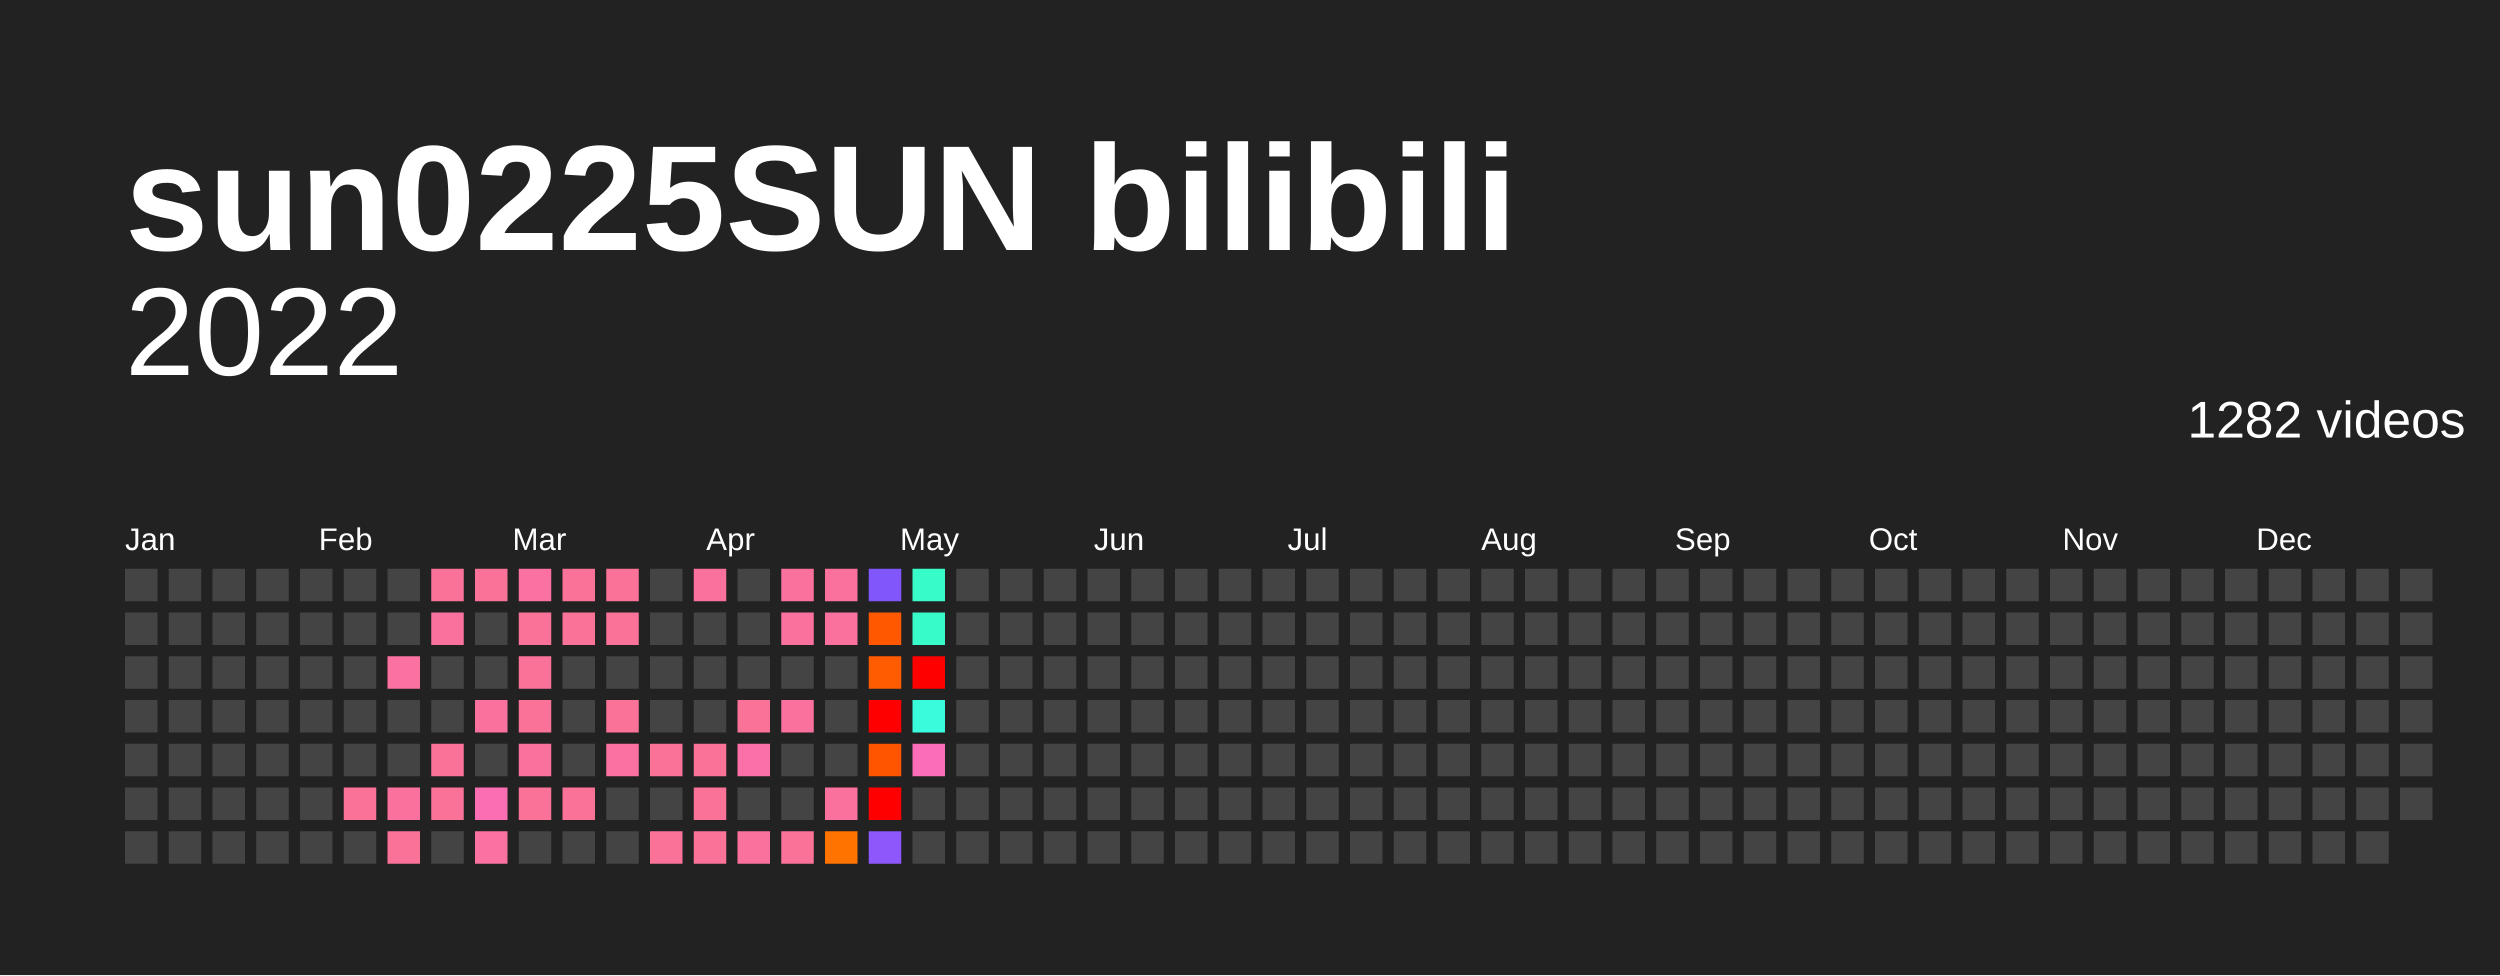
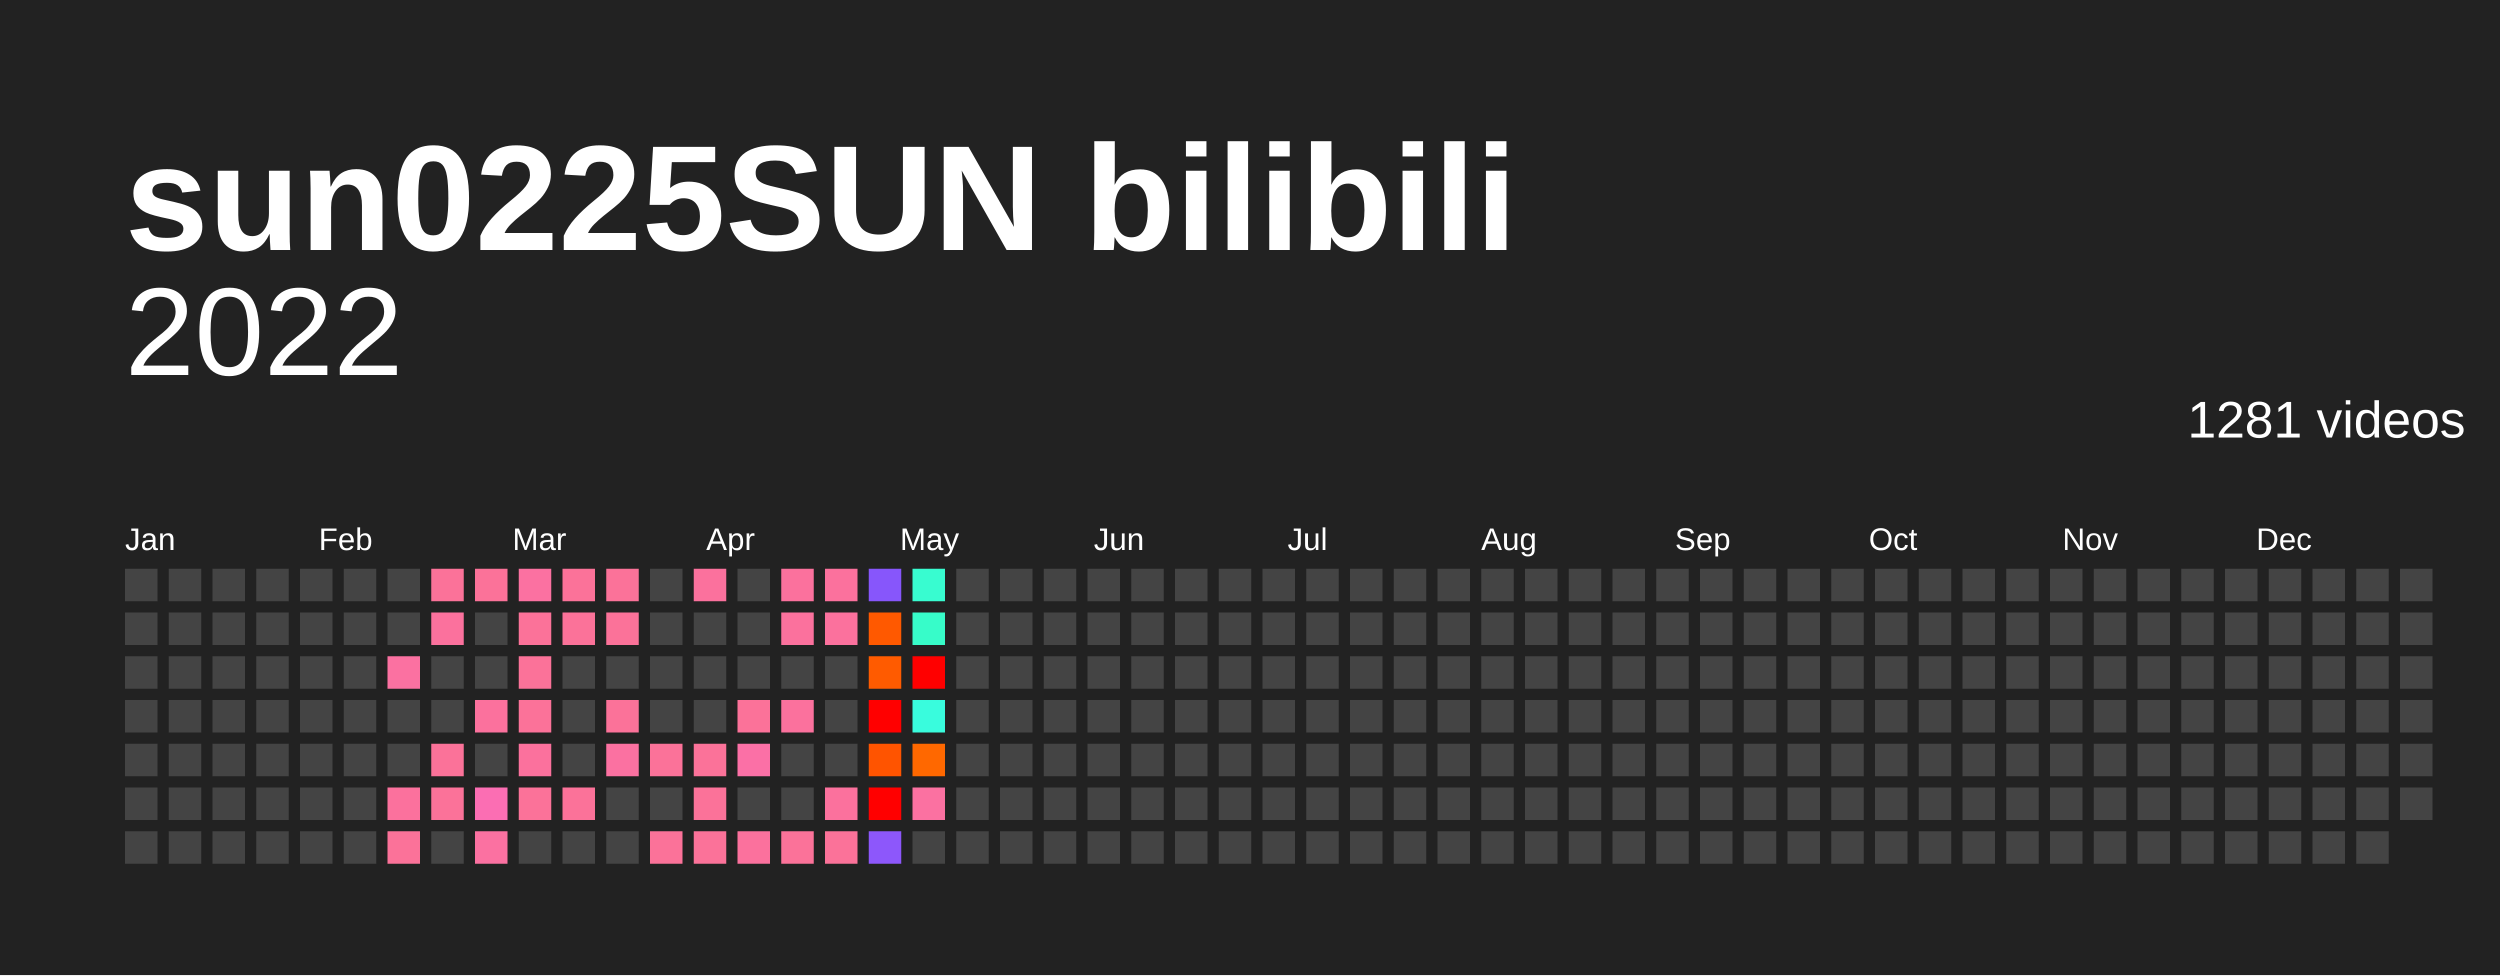
<svg xmlns="http://www.w3.org/2000/svg" baseProfile="full" height="78mm" version="1.1" viewBox="0,0,200,78" width="200mm">
  <defs />
  <rect fill="#222222" height="78" width="200" x="0" y="0" />
  <text fill="#FFFFFF" style="font-size:12px; font-family:Arial; font-weight:bold;" x="10" y="20">sun0225SUN bilibili</text>
  <text alignment-baseline="hanging" fill="#FFFFFF" style="font-size:10.0px; font-family:Arial;" x="10" y="30">2022</text>
-   <text alignment-baseline="hanging" fill="#FFFFFF" style="font-size:4.125px; font-family:Arial;" x="175" y="35">1282 videos</text>
+   <text alignment-baseline="hanging" fill="#FFFFFF" style="font-size:4.125px; font-family:Arial;" x="175" y="35">1281 videos</text>
  <text fill="#FFFFFF" style="font-size:2.5px; font-family:Arial" x="10.0" y="44">Jan</text>
  <text fill="#FFFFFF" style="font-size:2.5px; font-family:Arial" x="25.5" y="44">Feb</text>
  <text fill="#FFFFFF" style="font-size:2.5px; font-family:Arial" x="41.0" y="44">Mar</text>
  <text fill="#FFFFFF" style="font-size:2.5px; font-family:Arial" x="56.5" y="44">Apr</text>
  <text fill="#FFFFFF" style="font-size:2.5px; font-family:Arial" x="72.0" y="44">May</text>
  <text fill="#FFFFFF" style="font-size:2.5px; font-family:Arial" x="87.5" y="44">Jun</text>
  <text fill="#FFFFFF" style="font-size:2.5px; font-family:Arial" x="103.0" y="44">Jul</text>
  <text fill="#FFFFFF" style="font-size:2.5px; font-family:Arial" x="118.5" y="44">Aug</text>
  <text fill="#FFFFFF" style="font-size:2.5px; font-family:Arial" x="134.0" y="44">Sep</text>
  <text fill="#FFFFFF" style="font-size:2.5px; font-family:Arial" x="149.5" y="44">Oct</text>
  <text fill="#FFFFFF" style="font-size:2.5px; font-family:Arial" x="165.0" y="44">Nov</text>
  <text fill="#FFFFFF" style="font-size:2.5px; font-family:Arial" x="180.5" y="44">Dec</text>
  <rect fill="#444444" height="2.6" width="2.6" x="10.0" y="45.5" />
  <rect fill="#444444" height="2.6" width="2.6" x="10.0" y="49.0" />
  <rect fill="#444444" height="2.6" width="2.6" x="10.0" y="52.5" />
  <rect fill="#444444" height="2.6" width="2.6" x="10.0" y="56.0" />
  <rect fill="#444444" height="2.6" width="2.6" x="10.0" y="59.5" />
  <rect fill="#444444" height="2.6" width="2.6" x="10.0" y="63.0" />
  <rect fill="#444444" height="2.6" width="2.6" x="10.0" y="66.5" />
  <rect fill="#444444" height="2.6" width="2.6" x="13.5" y="45.5" />
  <rect fill="#444444" height="2.6" width="2.6" x="13.5" y="49.0" />
  <rect fill="#444444" height="2.6" width="2.6" x="13.5" y="52.5" />
  <rect fill="#444444" height="2.6" width="2.6" x="13.5" y="56.0" />
  <rect fill="#444444" height="2.6" width="2.6" x="13.5" y="59.5" />
  <rect fill="#444444" height="2.6" width="2.6" x="13.5" y="63.0" />
  <rect fill="#444444" height="2.6" width="2.6" x="13.5" y="66.5" />
  <rect fill="#444444" height="2.6" width="2.6" x="17.0" y="45.5" />
  <rect fill="#444444" height="2.6" width="2.6" x="17.0" y="49.0" />
  <rect fill="#444444" height="2.6" width="2.6" x="17.0" y="52.5" />
  <rect fill="#444444" height="2.6" width="2.6" x="17.0" y="56.0" />
  <rect fill="#444444" height="2.6" width="2.6" x="17.0" y="59.5" />
  <rect fill="#444444" height="2.6" width="2.6" x="17.0" y="63.0" />
  <rect fill="#444444" height="2.6" width="2.6" x="17.0" y="66.5" />
  <rect fill="#444444" height="2.6" width="2.6" x="20.5" y="45.5" />
  <rect fill="#444444" height="2.6" width="2.6" x="20.5" y="49.0" />
  <rect fill="#444444" height="2.6" width="2.6" x="20.5" y="52.5" />
  <rect fill="#444444" height="2.6" width="2.6" x="20.5" y="56.0" />
  <rect fill="#444444" height="2.6" width="2.6" x="20.5" y="59.5" />
  <rect fill="#444444" height="2.6" width="2.6" x="20.5" y="63.0" />
  <rect fill="#444444" height="2.6" width="2.6" x="20.5" y="66.5" />
  <rect fill="#444444" height="2.6" width="2.6" x="24.0" y="45.5" />
  <rect fill="#444444" height="2.6" width="2.6" x="24.0" y="49.0" />
  <rect fill="#444444" height="2.6" width="2.6" x="24.0" y="52.5" />
  <rect fill="#444444" height="2.6" width="2.6" x="24.0" y="56.0" />
  <rect fill="#444444" height="2.6" width="2.6" x="24.0" y="59.5" />
  <rect fill="#444444" height="2.6" width="2.6" x="24.0" y="63.0" />
  <rect fill="#444444" height="2.6" width="2.6" x="24.0" y="66.5" />
  <rect fill="#444444" height="2.6" width="2.6" x="27.5" y="45.5" />
  <rect fill="#444444" height="2.6" width="2.6" x="27.5" y="49.0" />
  <rect fill="#444444" height="2.6" width="2.6" x="27.5" y="52.5" />
  <rect fill="#444444" height="2.6" width="2.6" x="27.5" y="56.0" />
  <rect fill="#444444" height="2.6" width="2.6" x="27.5" y="59.5" />
-   <rect fill="#fb7299" height="2.6" width="2.6" x="27.5" y="63.0" />
+   <rect fill="#444444" height="2.6" width="2.6" x="27.5" y="63.0" />
  <rect fill="#444444" height="2.6" width="2.6" x="27.5" y="66.5" />
  <rect fill="#444444" height="2.6" width="2.6" x="31.0" y="45.5" />
  <rect fill="#444444" height="2.6" width="2.6" x="31.0" y="49.0" />
  <rect fill="#fb71a1" height="2.6" width="2.6" x="31.0" y="52.5" />
  <rect fill="#444444" height="2.6" width="2.6" x="31.0" y="56.0" />
  <rect fill="#444444" height="2.6" width="2.6" x="31.0" y="59.5" />
  <rect fill="#fb719d" height="2.6" width="2.6" x="31.0" y="63.0" />
  <rect fill="#fb7299" height="2.6" width="2.6" x="31.0" y="66.5" />
  <rect fill="#fb7299" height="2.6" width="2.6" x="34.5" y="45.5" />
  <rect fill="#fb719d" height="2.6" width="2.6" x="34.5" y="49.0" />
  <rect fill="#444444" height="2.6" width="2.6" x="34.5" y="52.5" />
  <rect fill="#444444" height="2.6" width="2.6" x="34.5" y="56.0" />
  <rect fill="#fb7299" height="2.6" width="2.6" x="34.5" y="59.5" />
  <rect fill="#fb7299" height="2.6" width="2.6" x="34.5" y="63.0" />
  <rect fill="#444444" height="2.6" width="2.6" x="34.5" y="66.5" />
  <rect fill="#fb7299" height="2.6" width="2.6" x="38.0" y="45.5" />
  <rect fill="#444444" height="2.6" width="2.6" x="38.0" y="49.0" />
  <rect fill="#444444" height="2.6" width="2.6" x="38.0" y="52.5" />
  <rect fill="#fb719d" height="2.6" width="2.6" x="38.0" y="56.0" />
  <rect fill="#444444" height="2.6" width="2.6" x="38.0" y="59.5" />
  <rect fill="#fb6eb3" height="2.6" width="2.6" x="38.0" y="63.0" />
  <rect fill="#fb71a1" height="2.6" width="2.6" x="38.0" y="66.5" />
  <rect fill="#fb71a1" height="2.6" width="2.6" x="41.5" y="45.5" />
  <rect fill="#fb7299" height="2.6" width="2.6" x="41.5" y="49.0" />
  <rect fill="#fb7299" height="2.6" width="2.6" x="41.5" y="52.5" />
  <rect fill="#fb7299" height="2.6" width="2.6" x="41.5" y="56.0" />
  <rect fill="#fb719d" height="2.6" width="2.6" x="41.5" y="59.5" />
  <rect fill="#fb7299" height="2.6" width="2.6" x="41.5" y="63.0" />
  <rect fill="#444444" height="2.6" width="2.6" x="41.5" y="66.5" />
  <rect fill="#fb7299" height="2.6" width="2.6" x="45.0" y="45.5" />
  <rect fill="#fb7299" height="2.6" width="2.6" x="45.0" y="49.0" />
  <rect fill="#444444" height="2.6" width="2.6" x="45.0" y="52.5" />
  <rect fill="#444444" height="2.6" width="2.6" x="45.0" y="56.0" />
  <rect fill="#444444" height="2.6" width="2.6" x="45.0" y="59.5" />
  <rect fill="#fb7299" height="2.6" width="2.6" x="45.0" y="63.0" />
  <rect fill="#444444" height="2.6" width="2.6" x="45.0" y="66.5" />
  <rect fill="#fb7299" height="2.6" width="2.6" x="48.5" y="45.5" />
  <rect fill="#fb7299" height="2.6" width="2.6" x="48.5" y="49.0" />
  <rect fill="#444444" height="2.6" width="2.6" x="48.5" y="52.5" />
  <rect fill="#fb7299" height="2.6" width="2.6" x="48.5" y="56.0" />
  <rect fill="#fb71a1" height="2.6" width="2.6" x="48.5" y="59.5" />
  <rect fill="#444444" height="2.6" width="2.6" x="48.5" y="63.0" />
  <rect fill="#444444" height="2.6" width="2.6" x="48.5" y="66.5" />
  <rect fill="#444444" height="2.6" width="2.6" x="52.0" y="45.5" />
  <rect fill="#444444" height="2.6" width="2.6" x="52.0" y="49.0" />
  <rect fill="#444444" height="2.6" width="2.6" x="52.0" y="52.5" />
  <rect fill="#444444" height="2.6" width="2.6" x="52.0" y="56.0" />
  <rect fill="#fb7299" height="2.6" width="2.6" x="52.0" y="59.5" />
  <rect fill="#444444" height="2.6" width="2.6" x="52.0" y="63.0" />
  <rect fill="#fb7299" height="2.6" width="2.6" x="52.0" y="66.5" />
  <rect fill="#fb719d" height="2.6" width="2.6" x="55.5" y="45.5" />
  <rect fill="#444444" height="2.6" width="2.6" x="55.5" y="49.0" />
  <rect fill="#444444" height="2.6" width="2.6" x="55.5" y="52.5" />
  <rect fill="#444444" height="2.6" width="2.6" x="55.5" y="56.0" />
  <rect fill="#fb7299" height="2.6" width="2.6" x="55.5" y="59.5" />
  <rect fill="#fb7299" height="2.6" width="2.6" x="55.5" y="63.0" />
  <rect fill="#fb7299" height="2.6" width="2.6" x="55.5" y="66.5" />
  <rect fill="#444444" height="2.6" width="2.6" x="59.0" y="45.5" />
  <rect fill="#444444" height="2.6" width="2.6" x="59.0" y="49.0" />
  <rect fill="#444444" height="2.6" width="2.6" x="59.0" y="52.5" />
  <rect fill="#fb7299" height="2.6" width="2.6" x="59.0" y="56.0" />
  <rect fill="#fb70a6" height="2.6" width="2.6" x="59.0" y="59.5" />
  <rect fill="#444444" height="2.6" width="2.6" x="59.0" y="63.0" />
  <rect fill="#fb719d" height="2.6" width="2.6" x="59.0" y="66.5" />
  <rect fill="#fb719d" height="2.6" width="2.6" x="62.5" y="45.5" />
  <rect fill="#fb719d" height="2.6" width="2.6" x="62.5" y="49.0" />
  <rect fill="#444444" height="2.6" width="2.6" x="62.5" y="52.5" />
  <rect fill="#fb719d" height="2.6" width="2.6" x="62.5" y="56.0" />
  <rect fill="#444444" height="2.6" width="2.6" x="62.5" y="59.5" />
  <rect fill="#444444" height="2.6" width="2.6" x="62.5" y="63.0" />
  <rect fill="#fb7299" height="2.6" width="2.6" x="62.5" y="66.5" />
  <rect fill="#fb719d" height="2.6" width="2.6" x="66.0" y="45.5" />
  <rect fill="#fb719d" height="2.6" width="2.6" x="66.0" y="49.0" />
  <rect fill="#444444" height="2.6" width="2.6" x="66.0" y="52.5" />
  <rect fill="#444444" height="2.6" width="2.6" x="66.0" y="56.0" />
  <rect fill="#444444" height="2.6" width="2.6" x="66.0" y="59.5" />
  <rect fill="#fb719d" height="2.6" width="2.6" x="66.0" y="63.0" />
-   <rect fill="#ff7400" height="2.6" width="2.6" x="66.0" y="66.5" />
-   <rect fill="#8156fb" height="2.6" width="2.6" x="69.5" y="45.5" />
-   <rect fill="#ff5800" height="2.6" width="2.6" x="69.5" y="49.0" />
+   <rect fill="#fb7299" height="2.6" width="2.6" x="66.0" y="66.5" />
+   <rect fill="#8756fb" height="2.6" width="2.6" x="69.5" y="45.5" />
+   <rect fill="#ff5900" height="2.6" width="2.6" x="69.5" y="49.0" />
  <rect fill="#ff5b00" height="2.6" width="2.6" x="69.5" y="52.5" />
  <rect fill="red" height="2.6" width="2.6" x="69.5" y="56.0" />
  <rect fill="#ff5400" height="2.6" width="2.6" x="69.5" y="59.5" />
  <rect fill="red" height="2.6" width="2.6" x="69.5" y="63.0" />
  <rect fill="#8d57fb" height="2.6" width="2.6" x="69.5" y="66.5" />
-   <rect fill="#37fcc9" height="2.6" width="2.6" x="73.0" y="45.5" />
+   <rect fill="#38fcd0" height="2.6" width="2.6" x="73.0" y="45.5" />
  <rect fill="#37fcc9" height="2.6" width="2.6" x="73.0" y="49.0" />
  <rect fill="red" height="2.6" width="2.6" x="73.0" y="52.5" />
  <rect fill="#39fcdd" height="2.6" width="2.6" x="73.0" y="56.0" />
-   <rect fill="#fb6db7" height="2.6" width="2.6" x="73.0" y="59.5" />
-   <rect fill="#444444" height="2.6" width="2.6" x="73.0" y="63.0" />
+   <rect fill="#ff6800" height="2.6" width="2.6" x="73.0" y="59.5" />
+   <rect fill="#fb71a1" height="2.6" width="2.6" x="73.0" y="63.0" />
  <rect fill="#444444" height="2.6" width="2.6" x="73.0" y="66.5" />
  <rect fill="#444444" height="2.6" width="2.6" x="76.5" y="45.5" />
  <rect fill="#444444" height="2.6" width="2.6" x="76.5" y="49.0" />
  <rect fill="#444444" height="2.6" width="2.6" x="76.5" y="52.5" />
  <rect fill="#444444" height="2.6" width="2.6" x="76.5" y="56.0" />
  <rect fill="#444444" height="2.6" width="2.6" x="76.5" y="59.5" />
  <rect fill="#444444" height="2.6" width="2.6" x="76.5" y="63.0" />
  <rect fill="#444444" height="2.6" width="2.6" x="76.5" y="66.5" />
  <rect fill="#444444" height="2.6" width="2.6" x="80.0" y="45.5" />
  <rect fill="#444444" height="2.6" width="2.6" x="80.0" y="49.0" />
  <rect fill="#444444" height="2.6" width="2.6" x="80.0" y="52.5" />
  <rect fill="#444444" height="2.6" width="2.6" x="80.0" y="56.0" />
  <rect fill="#444444" height="2.6" width="2.6" x="80.0" y="59.5" />
  <rect fill="#444444" height="2.6" width="2.6" x="80.0" y="63.0" />
  <rect fill="#444444" height="2.6" width="2.6" x="80.0" y="66.5" />
  <rect fill="#444444" height="2.6" width="2.6" x="83.5" y="45.5" />
  <rect fill="#444444" height="2.6" width="2.6" x="83.5" y="49.0" />
  <rect fill="#444444" height="2.6" width="2.6" x="83.5" y="52.5" />
  <rect fill="#444444" height="2.6" width="2.6" x="83.5" y="56.0" />
  <rect fill="#444444" height="2.6" width="2.6" x="83.5" y="59.5" />
  <rect fill="#444444" height="2.6" width="2.6" x="83.5" y="63.0" />
  <rect fill="#444444" height="2.6" width="2.6" x="83.5" y="66.5" />
  <rect fill="#444444" height="2.6" width="2.6" x="87.0" y="45.5" />
  <rect fill="#444444" height="2.6" width="2.6" x="87.0" y="49.0" />
  <rect fill="#444444" height="2.6" width="2.6" x="87.0" y="52.5" />
  <rect fill="#444444" height="2.6" width="2.6" x="87.0" y="56.0" />
  <rect fill="#444444" height="2.6" width="2.6" x="87.0" y="59.5" />
  <rect fill="#444444" height="2.6" width="2.6" x="87.0" y="63.0" />
  <rect fill="#444444" height="2.6" width="2.6" x="87.0" y="66.5" />
  <rect fill="#444444" height="2.6" width="2.6" x="90.5" y="45.5" />
  <rect fill="#444444" height="2.6" width="2.6" x="90.5" y="49.0" />
  <rect fill="#444444" height="2.6" width="2.6" x="90.5" y="52.5" />
  <rect fill="#444444" height="2.6" width="2.6" x="90.5" y="56.0" />
  <rect fill="#444444" height="2.6" width="2.6" x="90.5" y="59.5" />
  <rect fill="#444444" height="2.6" width="2.6" x="90.5" y="63.0" />
  <rect fill="#444444" height="2.6" width="2.6" x="90.5" y="66.5" />
  <rect fill="#444444" height="2.6" width="2.6" x="94.0" y="45.5" />
  <rect fill="#444444" height="2.6" width="2.6" x="94.0" y="49.0" />
  <rect fill="#444444" height="2.6" width="2.6" x="94.0" y="52.5" />
  <rect fill="#444444" height="2.6" width="2.6" x="94.0" y="56.0" />
  <rect fill="#444444" height="2.6" width="2.6" x="94.0" y="59.5" />
  <rect fill="#444444" height="2.6" width="2.6" x="94.0" y="63.0" />
  <rect fill="#444444" height="2.6" width="2.6" x="94.0" y="66.5" />
  <rect fill="#444444" height="2.6" width="2.6" x="97.5" y="45.5" />
  <rect fill="#444444" height="2.6" width="2.6" x="97.5" y="49.0" />
  <rect fill="#444444" height="2.6" width="2.6" x="97.5" y="52.5" />
  <rect fill="#444444" height="2.6" width="2.6" x="97.5" y="56.0" />
  <rect fill="#444444" height="2.6" width="2.6" x="97.5" y="59.5" />
  <rect fill="#444444" height="2.6" width="2.6" x="97.5" y="63.0" />
  <rect fill="#444444" height="2.6" width="2.6" x="97.5" y="66.5" />
  <rect fill="#444444" height="2.6" width="2.6" x="101.0" y="45.5" />
  <rect fill="#444444" height="2.6" width="2.6" x="101.0" y="49.0" />
  <rect fill="#444444" height="2.6" width="2.6" x="101.0" y="52.5" />
  <rect fill="#444444" height="2.6" width="2.6" x="101.0" y="56.0" />
  <rect fill="#444444" height="2.6" width="2.6" x="101.0" y="59.5" />
  <rect fill="#444444" height="2.6" width="2.6" x="101.0" y="63.0" />
  <rect fill="#444444" height="2.6" width="2.6" x="101.0" y="66.5" />
  <rect fill="#444444" height="2.6" width="2.6" x="104.5" y="45.5" />
  <rect fill="#444444" height="2.6" width="2.6" x="104.5" y="49.0" />
  <rect fill="#444444" height="2.6" width="2.6" x="104.5" y="52.5" />
  <rect fill="#444444" height="2.6" width="2.6" x="104.5" y="56.0" />
  <rect fill="#444444" height="2.6" width="2.6" x="104.5" y="59.5" />
  <rect fill="#444444" height="2.6" width="2.6" x="104.5" y="63.0" />
  <rect fill="#444444" height="2.6" width="2.6" x="104.5" y="66.5" />
  <rect fill="#444444" height="2.6" width="2.6" x="108.0" y="45.5" />
  <rect fill="#444444" height="2.6" width="2.6" x="108.0" y="49.0" />
  <rect fill="#444444" height="2.6" width="2.6" x="108.0" y="52.5" />
  <rect fill="#444444" height="2.6" width="2.6" x="108.0" y="56.0" />
  <rect fill="#444444" height="2.6" width="2.6" x="108.0" y="59.5" />
  <rect fill="#444444" height="2.6" width="2.6" x="108.0" y="63.0" />
  <rect fill="#444444" height="2.6" width="2.6" x="108.0" y="66.5" />
  <rect fill="#444444" height="2.6" width="2.6" x="111.5" y="45.5" />
  <rect fill="#444444" height="2.6" width="2.6" x="111.5" y="49.0" />
  <rect fill="#444444" height="2.6" width="2.6" x="111.5" y="52.5" />
  <rect fill="#444444" height="2.6" width="2.6" x="111.5" y="56.0" />
  <rect fill="#444444" height="2.6" width="2.6" x="111.5" y="59.5" />
  <rect fill="#444444" height="2.6" width="2.6" x="111.5" y="63.0" />
  <rect fill="#444444" height="2.6" width="2.6" x="111.5" y="66.5" />
  <rect fill="#444444" height="2.6" width="2.6" x="115.0" y="45.5" />
  <rect fill="#444444" height="2.6" width="2.6" x="115.0" y="49.0" />
  <rect fill="#444444" height="2.6" width="2.6" x="115.0" y="52.5" />
  <rect fill="#444444" height="2.6" width="2.6" x="115.0" y="56.0" />
  <rect fill="#444444" height="2.6" width="2.6" x="115.0" y="59.5" />
  <rect fill="#444444" height="2.6" width="2.6" x="115.0" y="63.0" />
  <rect fill="#444444" height="2.6" width="2.6" x="115.0" y="66.5" />
  <rect fill="#444444" height="2.6" width="2.6" x="118.5" y="45.5" />
  <rect fill="#444444" height="2.6" width="2.6" x="118.5" y="49.0" />
  <rect fill="#444444" height="2.6" width="2.6" x="118.5" y="52.5" />
  <rect fill="#444444" height="2.6" width="2.6" x="118.5" y="56.0" />
  <rect fill="#444444" height="2.6" width="2.6" x="118.5" y="59.5" />
  <rect fill="#444444" height="2.6" width="2.6" x="118.5" y="63.0" />
  <rect fill="#444444" height="2.6" width="2.6" x="118.5" y="66.5" />
  <rect fill="#444444" height="2.6" width="2.6" x="122.0" y="45.5" />
  <rect fill="#444444" height="2.6" width="2.6" x="122.0" y="49.0" />
  <rect fill="#444444" height="2.6" width="2.6" x="122.0" y="52.5" />
  <rect fill="#444444" height="2.6" width="2.6" x="122.0" y="56.0" />
  <rect fill="#444444" height="2.6" width="2.6" x="122.0" y="59.5" />
  <rect fill="#444444" height="2.6" width="2.6" x="122.0" y="63.0" />
  <rect fill="#444444" height="2.6" width="2.6" x="122.0" y="66.5" />
  <rect fill="#444444" height="2.6" width="2.6" x="125.5" y="45.5" />
  <rect fill="#444444" height="2.6" width="2.6" x="125.5" y="49.0" />
  <rect fill="#444444" height="2.6" width="2.6" x="125.5" y="52.5" />
  <rect fill="#444444" height="2.6" width="2.6" x="125.5" y="56.0" />
  <rect fill="#444444" height="2.6" width="2.6" x="125.5" y="59.5" />
  <rect fill="#444444" height="2.6" width="2.6" x="125.5" y="63.0" />
  <rect fill="#444444" height="2.6" width="2.6" x="125.5" y="66.5" />
  <rect fill="#444444" height="2.6" width="2.6" x="129.0" y="45.5" />
  <rect fill="#444444" height="2.6" width="2.6" x="129.0" y="49.0" />
  <rect fill="#444444" height="2.6" width="2.6" x="129.0" y="52.5" />
  <rect fill="#444444" height="2.6" width="2.6" x="129.0" y="56.0" />
  <rect fill="#444444" height="2.6" width="2.6" x="129.0" y="59.5" />
  <rect fill="#444444" height="2.6" width="2.6" x="129.0" y="63.0" />
  <rect fill="#444444" height="2.6" width="2.6" x="129.0" y="66.5" />
  <rect fill="#444444" height="2.6" width="2.6" x="132.5" y="45.5" />
  <rect fill="#444444" height="2.6" width="2.6" x="132.5" y="49.0" />
  <rect fill="#444444" height="2.6" width="2.6" x="132.5" y="52.5" />
  <rect fill="#444444" height="2.6" width="2.6" x="132.5" y="56.0" />
  <rect fill="#444444" height="2.6" width="2.6" x="132.5" y="59.5" />
  <rect fill="#444444" height="2.6" width="2.6" x="132.5" y="63.0" />
  <rect fill="#444444" height="2.6" width="2.6" x="132.5" y="66.5" />
  <rect fill="#444444" height="2.6" width="2.6" x="136.0" y="45.5" />
  <rect fill="#444444" height="2.6" width="2.6" x="136.0" y="49.0" />
  <rect fill="#444444" height="2.6" width="2.6" x="136.0" y="52.5" />
  <rect fill="#444444" height="2.6" width="2.6" x="136.0" y="56.0" />
  <rect fill="#444444" height="2.6" width="2.6" x="136.0" y="59.5" />
  <rect fill="#444444" height="2.6" width="2.6" x="136.0" y="63.0" />
  <rect fill="#444444" height="2.6" width="2.6" x="136.0" y="66.5" />
  <rect fill="#444444" height="2.6" width="2.6" x="139.5" y="45.5" />
  <rect fill="#444444" height="2.6" width="2.6" x="139.5" y="49.0" />
  <rect fill="#444444" height="2.6" width="2.6" x="139.5" y="52.5" />
  <rect fill="#444444" height="2.6" width="2.6" x="139.5" y="56.0" />
  <rect fill="#444444" height="2.6" width="2.6" x="139.5" y="59.5" />
  <rect fill="#444444" height="2.6" width="2.6" x="139.5" y="63.0" />
  <rect fill="#444444" height="2.6" width="2.6" x="139.5" y="66.5" />
  <rect fill="#444444" height="2.6" width="2.6" x="143.0" y="45.5" />
  <rect fill="#444444" height="2.6" width="2.6" x="143.0" y="49.0" />
  <rect fill="#444444" height="2.6" width="2.6" x="143.0" y="52.5" />
  <rect fill="#444444" height="2.6" width="2.6" x="143.0" y="56.0" />
  <rect fill="#444444" height="2.6" width="2.6" x="143.0" y="59.5" />
  <rect fill="#444444" height="2.6" width="2.6" x="143.0" y="63.0" />
  <rect fill="#444444" height="2.6" width="2.6" x="143.0" y="66.5" />
  <rect fill="#444444" height="2.6" width="2.6" x="146.5" y="45.5" />
  <rect fill="#444444" height="2.6" width="2.6" x="146.5" y="49.0" />
  <rect fill="#444444" height="2.6" width="2.6" x="146.5" y="52.5" />
  <rect fill="#444444" height="2.6" width="2.6" x="146.5" y="56.0" />
  <rect fill="#444444" height="2.6" width="2.6" x="146.5" y="59.5" />
  <rect fill="#444444" height="2.6" width="2.6" x="146.5" y="63.0" />
  <rect fill="#444444" height="2.6" width="2.6" x="146.5" y="66.5" />
  <rect fill="#444444" height="2.6" width="2.6" x="150.0" y="45.5" />
  <rect fill="#444444" height="2.6" width="2.6" x="150.0" y="49.0" />
  <rect fill="#444444" height="2.6" width="2.6" x="150.0" y="52.5" />
  <rect fill="#444444" height="2.6" width="2.6" x="150.0" y="56.0" />
  <rect fill="#444444" height="2.6" width="2.6" x="150.0" y="59.5" />
  <rect fill="#444444" height="2.6" width="2.6" x="150.0" y="63.0" />
  <rect fill="#444444" height="2.6" width="2.6" x="150.0" y="66.5" />
  <rect fill="#444444" height="2.6" width="2.6" x="153.5" y="45.5" />
  <rect fill="#444444" height="2.6" width="2.6" x="153.5" y="49.0" />
  <rect fill="#444444" height="2.6" width="2.6" x="153.5" y="52.5" />
  <rect fill="#444444" height="2.6" width="2.6" x="153.5" y="56.0" />
  <rect fill="#444444" height="2.6" width="2.6" x="153.5" y="59.5" />
  <rect fill="#444444" height="2.6" width="2.6" x="153.5" y="63.0" />
  <rect fill="#444444" height="2.6" width="2.6" x="153.5" y="66.5" />
  <rect fill="#444444" height="2.6" width="2.6" x="157.0" y="45.5" />
  <rect fill="#444444" height="2.6" width="2.6" x="157.0" y="49.0" />
  <rect fill="#444444" height="2.6" width="2.6" x="157.0" y="52.5" />
  <rect fill="#444444" height="2.6" width="2.6" x="157.0" y="56.0" />
  <rect fill="#444444" height="2.6" width="2.6" x="157.0" y="59.5" />
  <rect fill="#444444" height="2.6" width="2.6" x="157.0" y="63.0" />
  <rect fill="#444444" height="2.6" width="2.6" x="157.0" y="66.5" />
  <rect fill="#444444" height="2.6" width="2.6" x="160.5" y="45.5" />
  <rect fill="#444444" height="2.6" width="2.6" x="160.5" y="49.0" />
  <rect fill="#444444" height="2.6" width="2.6" x="160.5" y="52.5" />
  <rect fill="#444444" height="2.6" width="2.6" x="160.5" y="56.0" />
  <rect fill="#444444" height="2.6" width="2.6" x="160.5" y="59.5" />
  <rect fill="#444444" height="2.6" width="2.6" x="160.5" y="63.0" />
  <rect fill="#444444" height="2.6" width="2.6" x="160.5" y="66.5" />
  <rect fill="#444444" height="2.6" width="2.6" x="164.0" y="45.5" />
  <rect fill="#444444" height="2.6" width="2.6" x="164.0" y="49.0" />
  <rect fill="#444444" height="2.6" width="2.6" x="164.0" y="52.5" />
  <rect fill="#444444" height="2.6" width="2.6" x="164.0" y="56.0" />
  <rect fill="#444444" height="2.6" width="2.6" x="164.0" y="59.5" />
  <rect fill="#444444" height="2.6" width="2.6" x="164.0" y="63.0" />
  <rect fill="#444444" height="2.6" width="2.6" x="164.0" y="66.5" />
  <rect fill="#444444" height="2.6" width="2.6" x="167.5" y="45.5" />
  <rect fill="#444444" height="2.6" width="2.6" x="167.5" y="49.0" />
  <rect fill="#444444" height="2.6" width="2.6" x="167.5" y="52.5" />
  <rect fill="#444444" height="2.6" width="2.6" x="167.5" y="56.0" />
  <rect fill="#444444" height="2.6" width="2.6" x="167.5" y="59.5" />
  <rect fill="#444444" height="2.6" width="2.6" x="167.5" y="63.0" />
  <rect fill="#444444" height="2.6" width="2.6" x="167.5" y="66.5" />
  <rect fill="#444444" height="2.6" width="2.6" x="171.0" y="45.5" />
  <rect fill="#444444" height="2.6" width="2.6" x="171.0" y="49.0" />
  <rect fill="#444444" height="2.6" width="2.6" x="171.0" y="52.5" />
  <rect fill="#444444" height="2.6" width="2.6" x="171.0" y="56.0" />
  <rect fill="#444444" height="2.6" width="2.6" x="171.0" y="59.5" />
  <rect fill="#444444" height="2.6" width="2.6" x="171.0" y="63.0" />
  <rect fill="#444444" height="2.6" width="2.6" x="171.0" y="66.5" />
  <rect fill="#444444" height="2.6" width="2.6" x="174.5" y="45.5" />
  <rect fill="#444444" height="2.6" width="2.6" x="174.5" y="49.0" />
  <rect fill="#444444" height="2.6" width="2.6" x="174.5" y="52.5" />
  <rect fill="#444444" height="2.6" width="2.6" x="174.5" y="56.0" />
  <rect fill="#444444" height="2.6" width="2.6" x="174.5" y="59.5" />
  <rect fill="#444444" height="2.6" width="2.6" x="174.5" y="63.0" />
  <rect fill="#444444" height="2.6" width="2.6" x="174.5" y="66.5" />
  <rect fill="#444444" height="2.6" width="2.6" x="178.0" y="45.5" />
  <rect fill="#444444" height="2.6" width="2.6" x="178.0" y="49.0" />
  <rect fill="#444444" height="2.6" width="2.6" x="178.0" y="52.5" />
  <rect fill="#444444" height="2.6" width="2.6" x="178.0" y="56.0" />
  <rect fill="#444444" height="2.6" width="2.6" x="178.0" y="59.5" />
  <rect fill="#444444" height="2.6" width="2.6" x="178.0" y="63.0" />
  <rect fill="#444444" height="2.6" width="2.6" x="178.0" y="66.5" />
  <rect fill="#444444" height="2.6" width="2.6" x="181.5" y="45.5" />
  <rect fill="#444444" height="2.6" width="2.6" x="181.5" y="49.0" />
  <rect fill="#444444" height="2.6" width="2.6" x="181.5" y="52.5" />
  <rect fill="#444444" height="2.6" width="2.6" x="181.5" y="56.0" />
  <rect fill="#444444" height="2.6" width="2.6" x="181.5" y="59.5" />
  <rect fill="#444444" height="2.6" width="2.6" x="181.5" y="63.0" />
  <rect fill="#444444" height="2.6" width="2.6" x="181.5" y="66.5" />
  <rect fill="#444444" height="2.6" width="2.6" x="185.0" y="45.5" />
  <rect fill="#444444" height="2.6" width="2.6" x="185.0" y="49.0" />
  <rect fill="#444444" height="2.6" width="2.6" x="185.0" y="52.5" />
  <rect fill="#444444" height="2.6" width="2.6" x="185.0" y="56.0" />
  <rect fill="#444444" height="2.6" width="2.6" x="185.0" y="59.5" />
  <rect fill="#444444" height="2.6" width="2.6" x="185.0" y="63.0" />
  <rect fill="#444444" height="2.6" width="2.6" x="185.0" y="66.5" />
  <rect fill="#444444" height="2.6" width="2.6" x="188.5" y="45.5" />
  <rect fill="#444444" height="2.6" width="2.6" x="188.5" y="49.0" />
  <rect fill="#444444" height="2.6" width="2.6" x="188.5" y="52.5" />
  <rect fill="#444444" height="2.6" width="2.6" x="188.5" y="56.0" />
  <rect fill="#444444" height="2.6" width="2.6" x="188.5" y="59.5" />
  <rect fill="#444444" height="2.6" width="2.6" x="188.5" y="63.0" />
  <rect fill="#444444" height="2.6" width="2.6" x="188.5" y="66.5" />
  <rect fill="#444444" height="2.6" width="2.6" x="192.0" y="45.5" />
  <rect fill="#444444" height="2.6" width="2.6" x="192.0" y="49.0" />
  <rect fill="#444444" height="2.6" width="2.6" x="192.0" y="52.5" />
  <rect fill="#444444" height="2.6" width="2.6" x="192.0" y="56.0" />
  <rect fill="#444444" height="2.6" width="2.6" x="192.0" y="59.5" />
  <rect fill="#444444" height="2.6" width="2.6" x="192.0" y="63.0" />
</svg>
